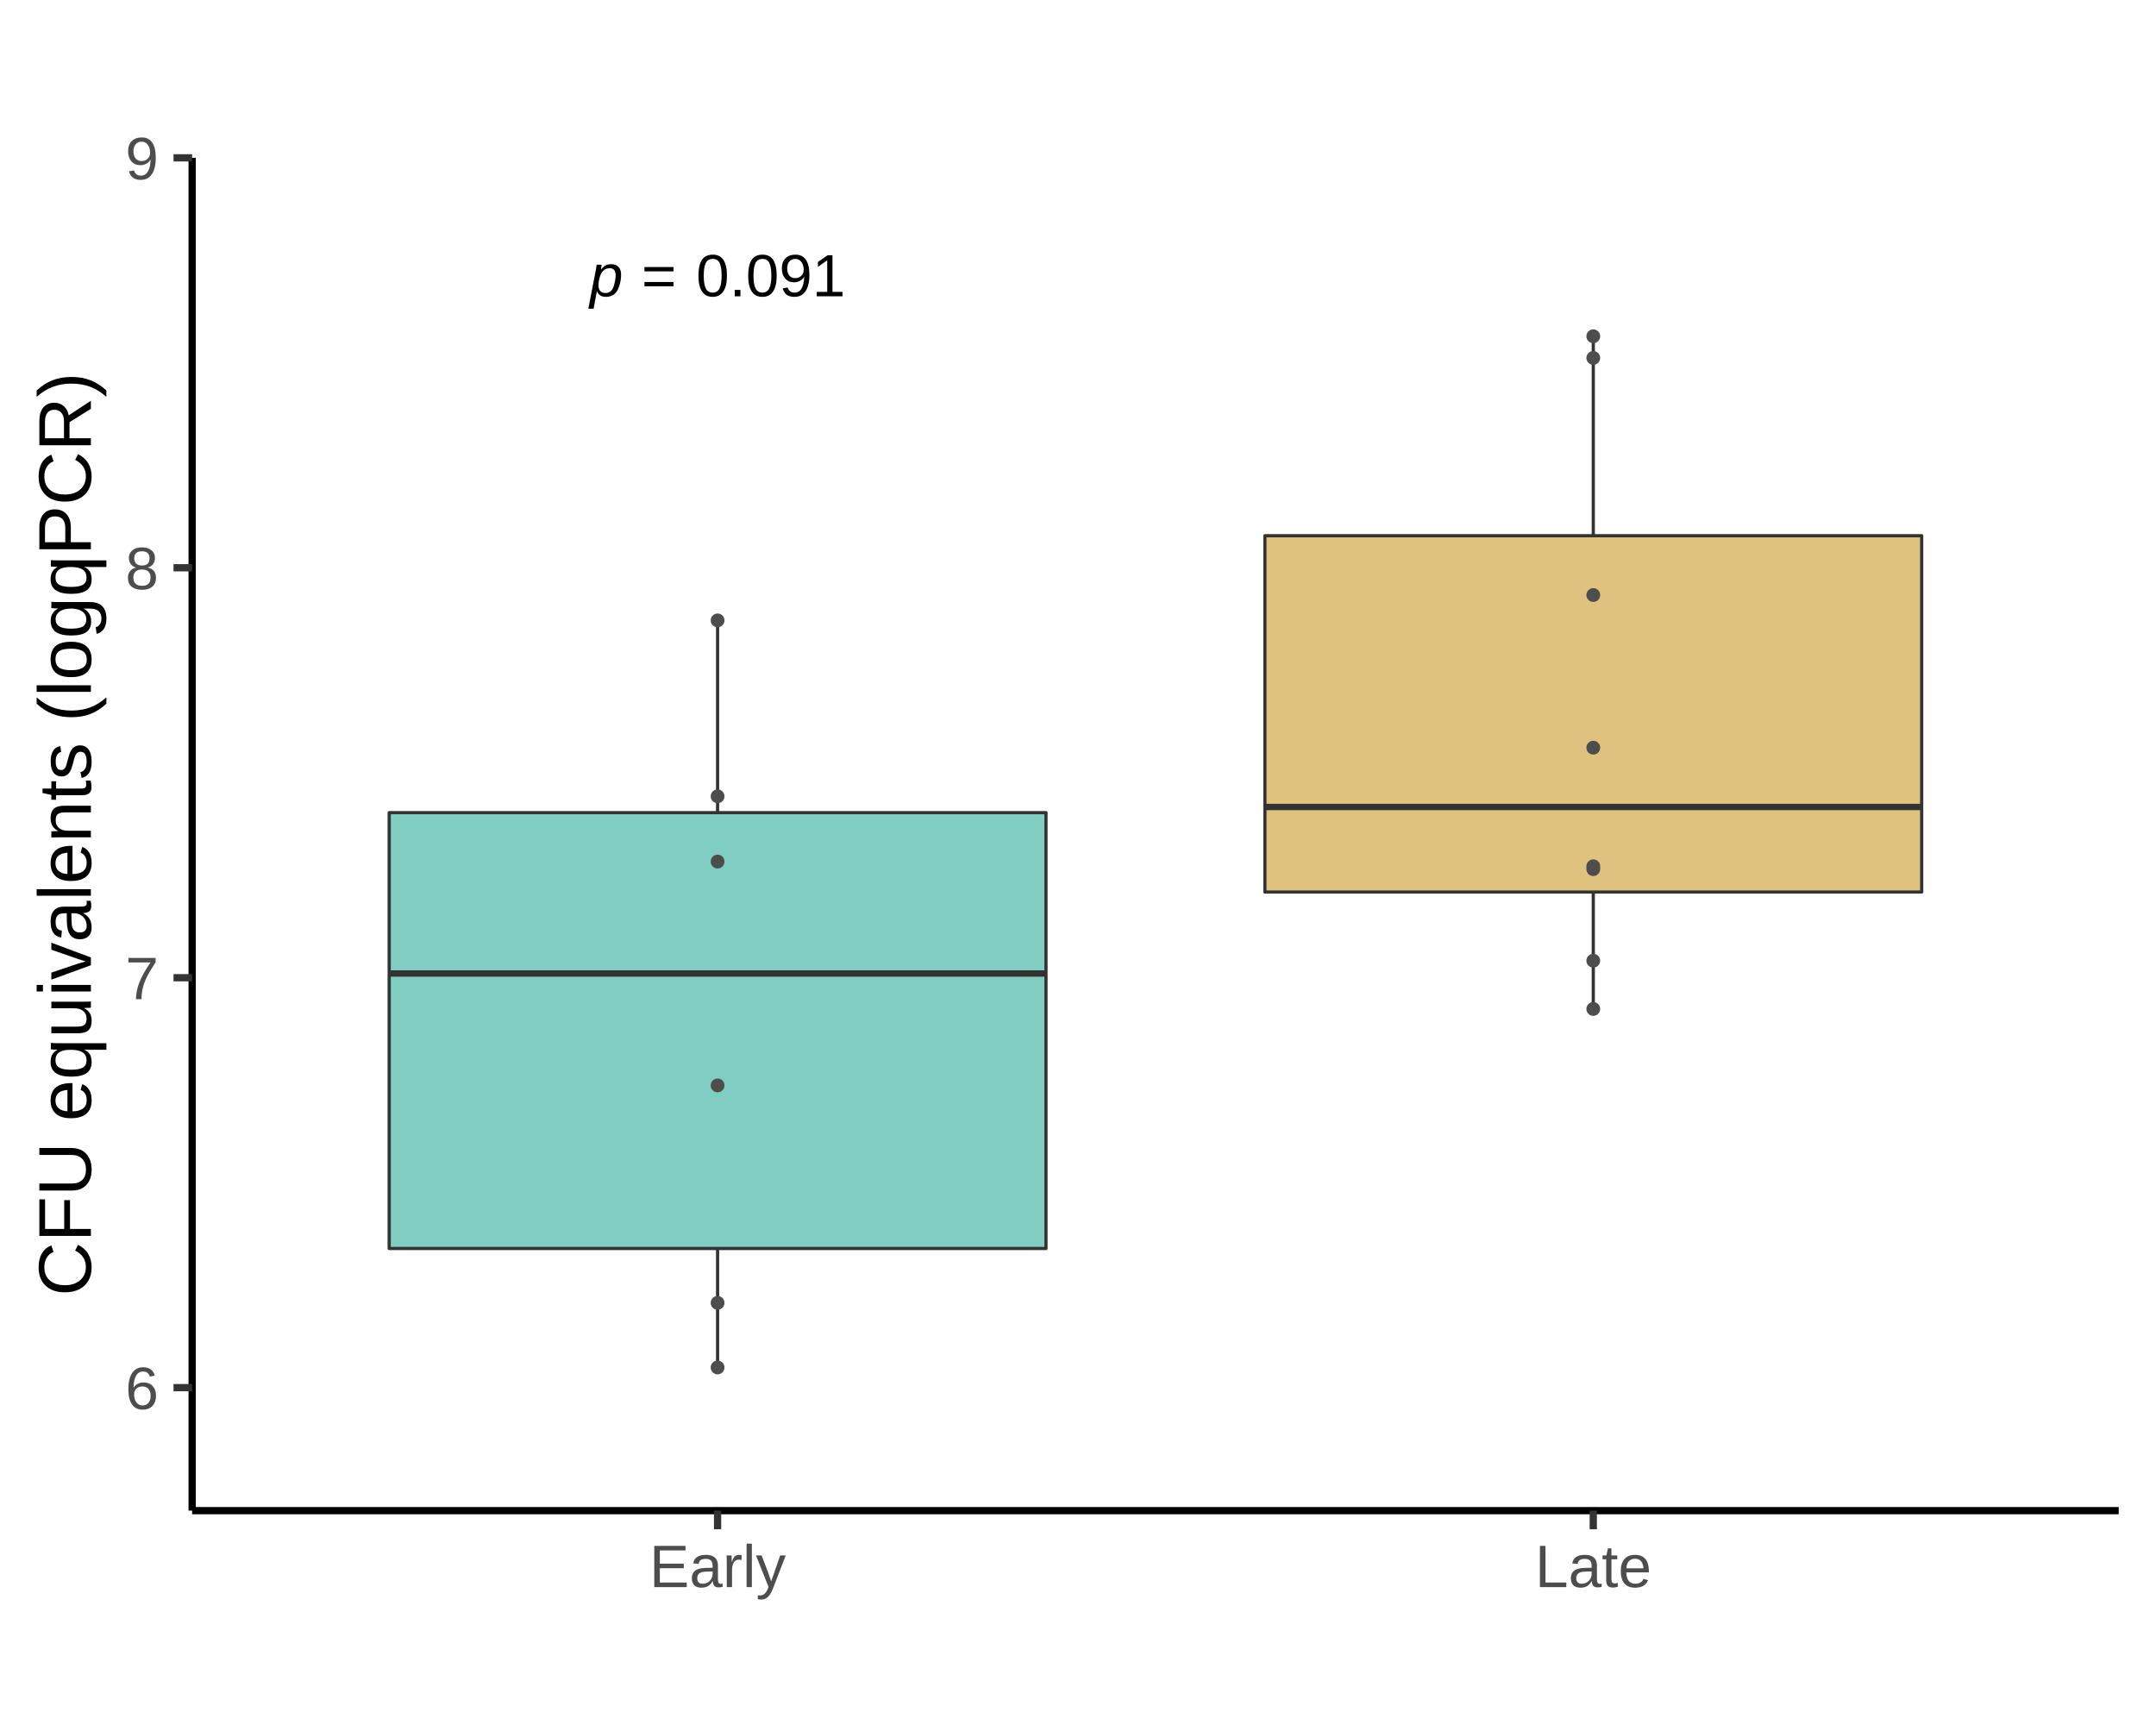
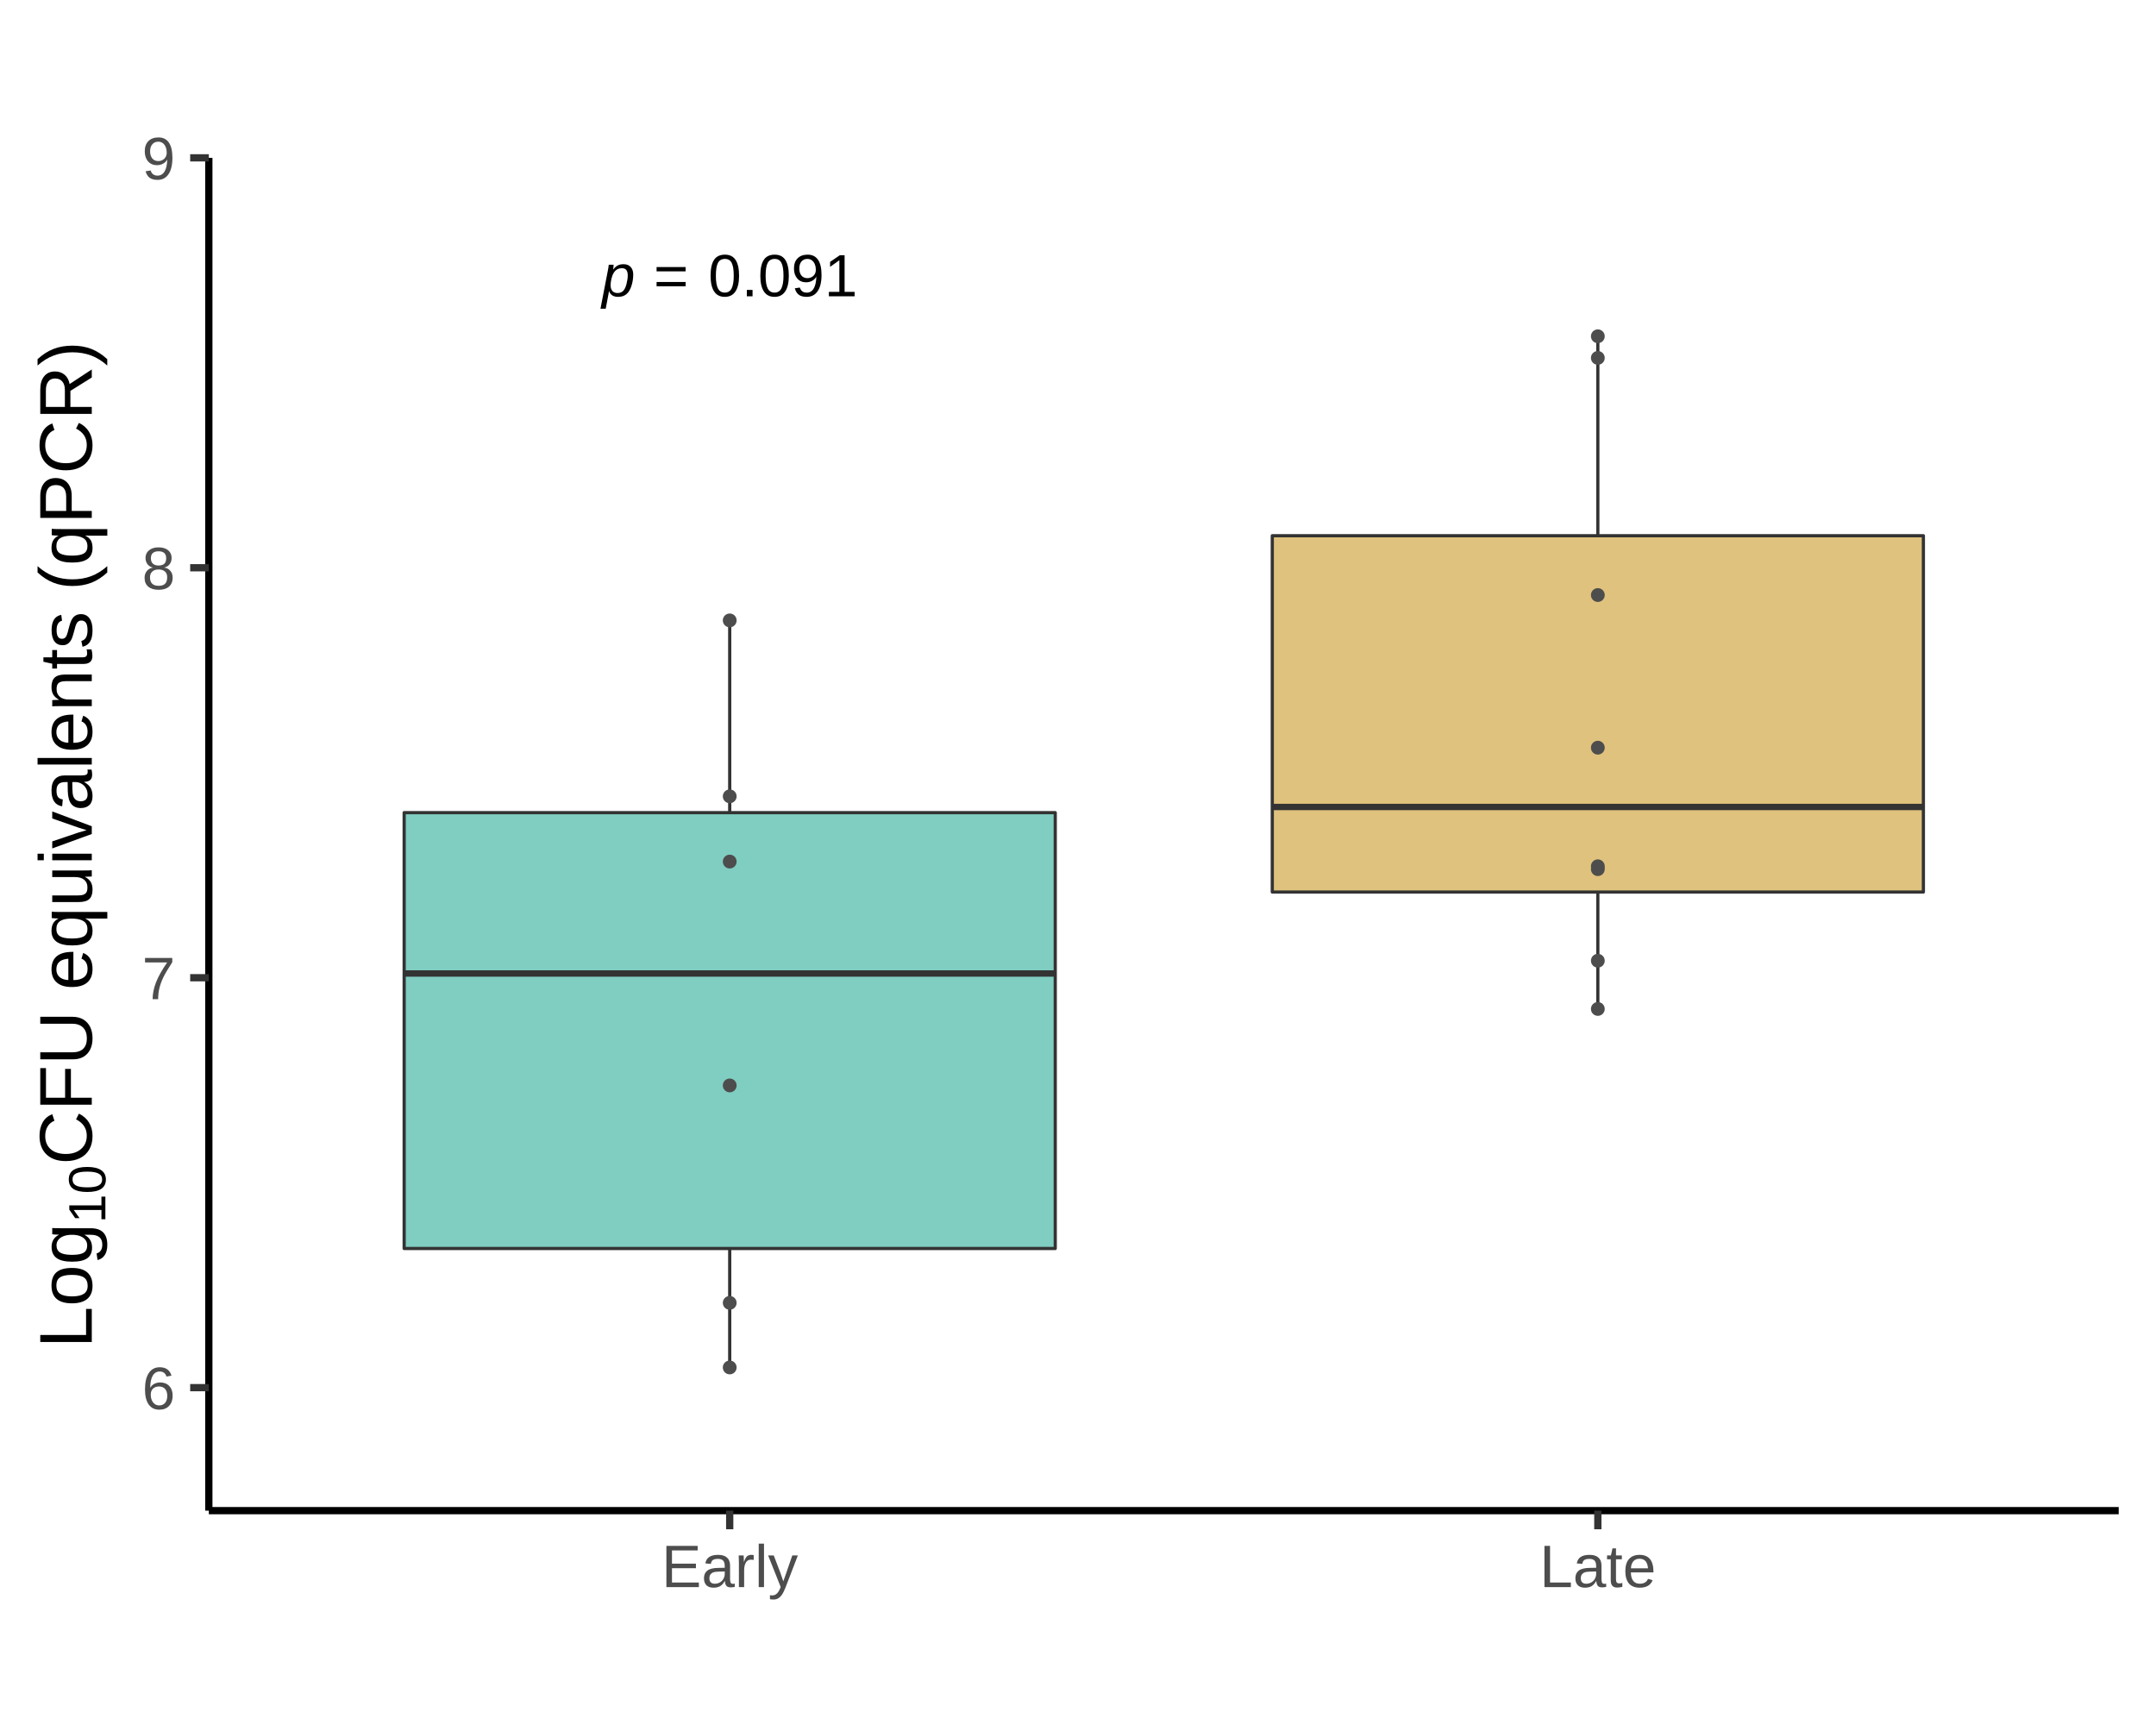
<svg xmlns="http://www.w3.org/2000/svg" class="svglite" width="720.00pt" height="576.00pt" viewBox="0 0 720.00 576.00">
  <defs>
    <style type="text/css">
    .svglite line, .svglite polyline, .svglite polygon, .svglite path, .svglite rect, .svglite circle {
      fill: none;
      stroke: #000000;
      stroke-linecap: round;
      stroke-linejoin: round;
      stroke-miterlimit: 10.00;
    }
  </style>
  </defs>
  <rect width="100%" height="100%" style="stroke: none; fill: #FFFFFF;" />
  <defs>
    <clipPath id="cpMC4wMHw3MjAuMDB8MC4wMHw1NzYuMDA=">
      <rect x="0.00" y="0.00" width="720.00" height="576.00" />
    </clipPath>
  </defs>
  <g clip-path="url(#cpMC4wMHw3MjAuMDB8MC4wMHw1NzYuMDA=)">
    <rect x="0.00" y="0.00" width="720.00" height="576.00" style="stroke-width: 2.42; stroke: #FFFFFF; fill: #FFFFFF;" />
  </g>
  <defs>
-     <clipPath id="cpNjQuMTd8NzA3LjU1fDUyLjcwfDUwNC40Mg==">
-       <rect x="64.17" y="52.70" width="643.37" height="451.72" />
+     <clipPath id="cpNjkuNzR8NzA3LjU1fDUyLjcwfDUwNC40Mg==">
+       <rect x="69.74" y="52.70" width="637.81" height="451.72" />
    </clipPath>
  </defs>
-   <g clip-path="url(#cpNjQuMTd8NzA3LjU1fDUyLjcwfDUwNC40Mg==)">
-     <rect x="64.17" y="52.70" width="643.37" height="451.72" style="stroke-width: 2.42; stroke: none; fill: #FFFFFF;" />
-     <line x1="239.64" y1="271.35" x2="239.64" y2="207.16" style="stroke-width: 1.07; stroke: #333333; stroke-linecap: butt;" />
-     <line x1="239.64" y1="416.89" x2="239.64" y2="456.61" style="stroke-width: 1.07; stroke: #333333; stroke-linecap: butt;" />
-     <polygon points="129.97,271.35 129.97,416.89 349.31,416.89 349.31,271.35 129.97,271.35 " style="stroke-width: 1.07; stroke: #333333; fill: #80CDC1;" />
-     <line x1="129.97" y1="325.06" x2="349.31" y2="325.06" style="stroke-width: 2.13; stroke: #333333; stroke-linecap: butt;" />
-     <line x1="532.08" y1="178.89" x2="532.08" y2="112.29" style="stroke-width: 1.07; stroke: #333333; stroke-linecap: butt;" />
-     <line x1="532.08" y1="297.86" x2="532.08" y2="336.90" style="stroke-width: 1.07; stroke: #333333; stroke-linecap: butt;" />
-     <polygon points="422.42,178.89 422.42,297.86 641.75,297.86 641.75,178.89 422.42,178.89 " style="stroke-width: 1.07; stroke: #333333; fill: #DFC27D;" />
-     <line x1="422.42" y1="269.46" x2="641.75" y2="269.46" style="stroke-width: 2.13; stroke: #333333; stroke-linecap: butt;" />
-     <circle cx="239.64" cy="362.44" r="1.95" style="stroke-width: 0.71; stroke: #4D4D4D; fill: #4D4D4D;" />
-     <circle cx="239.64" cy="207.16" r="1.95" style="stroke-width: 0.71; stroke: #4D4D4D; fill: #4D4D4D;" />
-     <circle cx="239.64" cy="456.61" r="1.95" style="stroke-width: 0.71; stroke: #4D4D4D; fill: #4D4D4D;" />
-     <circle cx="239.64" cy="435.04" r="1.95" style="stroke-width: 0.71; stroke: #4D4D4D; fill: #4D4D4D;" />
-     <circle cx="239.64" cy="287.69" r="1.95" style="stroke-width: 0.71; stroke: #4D4D4D; fill: #4D4D4D;" />
-     <circle cx="239.64" cy="265.90" r="1.95" style="stroke-width: 0.71; stroke: #4D4D4D; fill: #4D4D4D;" />
-     <circle cx="532.08" cy="119.51" r="1.95" style="stroke-width: 0.71; stroke: #4D4D4D; fill: #4D4D4D;" />
-     <circle cx="532.08" cy="336.90" r="1.95" style="stroke-width: 0.71; stroke: #4D4D4D; fill: #4D4D4D;" />
-     <circle cx="532.08" cy="320.80" r="1.95" style="stroke-width: 0.71; stroke: #4D4D4D; fill: #4D4D4D;" />
-     <circle cx="532.08" cy="198.69" r="1.95" style="stroke-width: 0.71; stroke: #4D4D4D; fill: #4D4D4D;" />
-     <circle cx="532.08" cy="289.26" r="1.95" style="stroke-width: 0.71; stroke: #4D4D4D; fill: #4D4D4D;" />
-     <circle cx="532.08" cy="290.22" r="1.95" style="stroke-width: 0.71; stroke: #4D4D4D; fill: #4D4D4D;" />
-     <circle cx="532.08" cy="112.29" r="1.95" style="stroke-width: 0.71; stroke: #4D4D4D; fill: #4D4D4D;" />
-     <circle cx="532.08" cy="249.66" r="1.95" style="stroke-width: 0.71; stroke: #4D4D4D; fill: #4D4D4D;" />
-     <text x="196.98" y="98.94" style="font-size: 19.92px; font-style: italic; font-family: Arial;" textLength="11.07px" lengthAdjust="spacingAndGlyphs">p</text>
-     <text x="214.25" y="98.94" style="font-size: 19.92px; font-family: Arial;" textLength="13.62px" lengthAdjust="spacingAndGlyphs">=</text>
-     <text x="232.47" y="98.94" style="font-size: 19.92px; font-family: Arial;" textLength="49.82px" lengthAdjust="spacingAndGlyphs">0.091</text>
+   <g clip-path="url(#cpNjkuNzR8NzA3LjU1fDUyLjcwfDUwNC40Mg==)">
+     <rect x="69.74" y="52.70" width="637.81" height="451.72" style="stroke-width: 2.42; stroke: none; fill: #FFFFFF;" />
+     <line x1="243.69" y1="271.35" x2="243.69" y2="207.16" style="stroke-width: 1.07; stroke: #333333; stroke-linecap: butt;" />
+     <line x1="243.69" y1="416.89" x2="243.69" y2="456.61" style="stroke-width: 1.07; stroke: #333333; stroke-linecap: butt;" />
+     <polygon points="134.97,271.35 134.97,416.89 352.40,416.89 352.40,271.35 134.97,271.35 " style="stroke-width: 1.07; stroke: #333333; fill: #80CDC1;" />
+     <line x1="134.97" y1="325.06" x2="352.40" y2="325.06" style="stroke-width: 2.13; stroke: #333333; stroke-linecap: butt;" />
+     <line x1="533.60" y1="178.89" x2="533.60" y2="112.29" style="stroke-width: 1.07; stroke: #333333; stroke-linecap: butt;" />
+     <line x1="533.60" y1="297.86" x2="533.60" y2="336.90" style="stroke-width: 1.07; stroke: #333333; stroke-linecap: butt;" />
+     <polygon points="424.88,178.89 424.88,297.86 642.32,297.86 642.32,178.89 424.88,178.89 " style="stroke-width: 1.07; stroke: #333333; fill: #DFC27D;" />
+     <line x1="424.88" y1="269.46" x2="642.32" y2="269.46" style="stroke-width: 2.13; stroke: #333333; stroke-linecap: butt;" />
+     <circle cx="243.69" cy="362.44" r="1.95" style="stroke-width: 0.71; stroke: #4D4D4D; fill: #4D4D4D;" />
+     <circle cx="243.69" cy="207.16" r="1.95" style="stroke-width: 0.71; stroke: #4D4D4D; fill: #4D4D4D;" />
+     <circle cx="243.69" cy="456.61" r="1.95" style="stroke-width: 0.71; stroke: #4D4D4D; fill: #4D4D4D;" />
+     <circle cx="243.69" cy="435.04" r="1.95" style="stroke-width: 0.71; stroke: #4D4D4D; fill: #4D4D4D;" />
+     <circle cx="243.69" cy="287.69" r="1.95" style="stroke-width: 0.71; stroke: #4D4D4D; fill: #4D4D4D;" />
+     <circle cx="243.69" cy="265.90" r="1.95" style="stroke-width: 0.71; stroke: #4D4D4D; fill: #4D4D4D;" />
+     <circle cx="533.60" cy="119.51" r="1.95" style="stroke-width: 0.71; stroke: #4D4D4D; fill: #4D4D4D;" />
+     <circle cx="533.60" cy="336.90" r="1.95" style="stroke-width: 0.71; stroke: #4D4D4D; fill: #4D4D4D;" />
+     <circle cx="533.60" cy="320.80" r="1.95" style="stroke-width: 0.71; stroke: #4D4D4D; fill: #4D4D4D;" />
+     <circle cx="533.60" cy="198.69" r="1.95" style="stroke-width: 0.71; stroke: #4D4D4D; fill: #4D4D4D;" />
+     <circle cx="533.60" cy="289.26" r="1.95" style="stroke-width: 0.71; stroke: #4D4D4D; fill: #4D4D4D;" />
+     <circle cx="533.60" cy="290.22" r="1.95" style="stroke-width: 0.71; stroke: #4D4D4D; fill: #4D4D4D;" />
+     <circle cx="533.60" cy="112.29" r="1.95" style="stroke-width: 0.71; stroke: #4D4D4D; fill: #4D4D4D;" />
+     <circle cx="533.60" cy="249.66" r="1.95" style="stroke-width: 0.71; stroke: #4D4D4D; fill: #4D4D4D;" />
+     <text x="201.03" y="98.94" style="font-size: 19.92px; font-style: italic; font-family: Arial;" textLength="11.07px" lengthAdjust="spacingAndGlyphs">p</text>
+     <text x="218.30" y="98.94" style="font-size: 19.92px; font-family: Arial;" textLength="13.62px" lengthAdjust="spacingAndGlyphs">=</text>
+     <text x="236.52" y="98.94" style="font-size: 19.92px; font-family: Arial;" textLength="49.82px" lengthAdjust="spacingAndGlyphs">0.091</text>
  </g>
  <g clip-path="url(#cpMC4wMHw3MjAuMDB8MC4wMHw1NzYuMDA=)">
-     <polyline points="64.17,504.42 64.17,52.70 " style="stroke-width: 2.42; stroke-linecap: butt;" />
-     <text x="52.97" y="470.51" text-anchor="end" style="font-size: 20.00px; fill: #4D4D4D; font-family: Arial;" textLength="11.12px" lengthAdjust="spacingAndGlyphs">6</text>
-     <text x="52.97" y="333.63" text-anchor="end" style="font-size: 20.00px; fill: #4D4D4D; font-family: Arial;" textLength="11.12px" lengthAdjust="spacingAndGlyphs">7</text>
-     <text x="52.97" y="196.74" text-anchor="end" style="font-size: 20.00px; fill: #4D4D4D; font-family: Arial;" textLength="11.12px" lengthAdjust="spacingAndGlyphs">8</text>
-     <text x="52.97" y="59.86" text-anchor="end" style="font-size: 20.00px; fill: #4D4D4D; font-family: Arial;" textLength="11.12px" lengthAdjust="spacingAndGlyphs">9</text>
-     <polyline points="57.95,463.35 64.17,463.35 " style="stroke-width: 2.42; stroke: #333333; stroke-linecap: butt;" />
-     <polyline points="57.95,326.47 64.17,326.47 " style="stroke-width: 2.42; stroke: #333333; stroke-linecap: butt;" />
-     <polyline points="57.95,189.58 64.17,189.58 " style="stroke-width: 2.42; stroke: #333333; stroke-linecap: butt;" />
-     <polyline points="57.95,52.70 64.17,52.70 " style="stroke-width: 2.42; stroke: #333333; stroke-linecap: butt;" />
-     <polyline points="64.17,504.42 707.55,504.42 " style="stroke-width: 2.42; stroke-linecap: butt;" />
-     <polyline points="239.64,510.64 239.64,504.42 " style="stroke-width: 2.42; stroke: #333333; stroke-linecap: butt;" />
-     <polyline points="532.08,510.64 532.08,504.42 " style="stroke-width: 2.42; stroke: #333333; stroke-linecap: butt;" />
-     <text x="239.64" y="529.95" text-anchor="middle" style="font-size: 20.00px; fill: #4D4D4D; font-family: Arial;" textLength="45.57px" lengthAdjust="spacingAndGlyphs">Early</text>
-     <text x="532.08" y="529.95" text-anchor="middle" style="font-size: 20.00px; fill: #4D4D4D; font-family: Arial;" textLength="38.93px" lengthAdjust="spacingAndGlyphs">Late</text>
-     <text transform="translate(30.35,278.56) rotate(-90)" text-anchor="middle" style="font-size: 25.00px; font-family: Arial;" textLength="308.42px" lengthAdjust="spacingAndGlyphs">CFU equivalents (logqPCR)</text>
+     <polyline points="69.74,504.42 69.74,52.70 " style="stroke-width: 2.42; stroke-linecap: butt;" />
+     <text x="58.53" y="470.51" text-anchor="end" style="font-size: 20.00px; fill: #4D4D4D; font-family: Arial;" textLength="11.12px" lengthAdjust="spacingAndGlyphs">6</text>
+     <text x="58.53" y="333.63" text-anchor="end" style="font-size: 20.00px; fill: #4D4D4D; font-family: Arial;" textLength="11.12px" lengthAdjust="spacingAndGlyphs">7</text>
+     <text x="58.53" y="196.74" text-anchor="end" style="font-size: 20.00px; fill: #4D4D4D; font-family: Arial;" textLength="11.12px" lengthAdjust="spacingAndGlyphs">8</text>
+     <text x="58.53" y="59.86" text-anchor="end" style="font-size: 20.00px; fill: #4D4D4D; font-family: Arial;" textLength="11.12px" lengthAdjust="spacingAndGlyphs">9</text>
+     <polyline points="63.51,463.35 69.74,463.35 " style="stroke-width: 2.42; stroke: #333333; stroke-linecap: butt;" />
+     <polyline points="63.51,326.47 69.74,326.47 " style="stroke-width: 2.42; stroke: #333333; stroke-linecap: butt;" />
+     <polyline points="63.51,189.58 69.74,189.58 " style="stroke-width: 2.42; stroke: #333333; stroke-linecap: butt;" />
+     <polyline points="63.51,52.70 69.74,52.70 " style="stroke-width: 2.42; stroke: #333333; stroke-linecap: butt;" />
+     <polyline points="69.74,504.42 707.55,504.42 " style="stroke-width: 2.42; stroke-linecap: butt;" />
+     <polyline points="243.69,510.64 243.69,504.42 " style="stroke-width: 2.42; stroke: #333333; stroke-linecap: butt;" />
+     <polyline points="533.60,510.64 533.60,504.42 " style="stroke-width: 2.42; stroke: #333333; stroke-linecap: butt;" />
+     <text x="243.69" y="529.95" text-anchor="middle" style="font-size: 20.00px; fill: #4D4D4D; font-family: Arial;" textLength="45.57px" lengthAdjust="spacingAndGlyphs">Early</text>
+     <text x="533.60" y="529.95" text-anchor="middle" style="font-size: 20.00px; fill: #4D4D4D; font-family: Arial;" textLength="38.93px" lengthAdjust="spacingAndGlyphs">Late</text>
+     <text transform="translate(30.65,450.15) rotate(-90)" style="font-size: 25.00px; font-family: Arial;" textLength="41.71px" lengthAdjust="spacingAndGlyphs">Log</text>
+     <text transform="translate(35.19,408.44) rotate(-90)" style="font-size: 17.50px; font-family: Arial;" textLength="19.47px" lengthAdjust="spacingAndGlyphs">10</text>
+     <text transform="translate(30.65,388.97) rotate(-90)" style="font-size: 25.00px; font-family: Arial;" textLength="282.01px" lengthAdjust="spacingAndGlyphs"> CFU equivalents (qPCR)</text>
  </g>
</svg>
